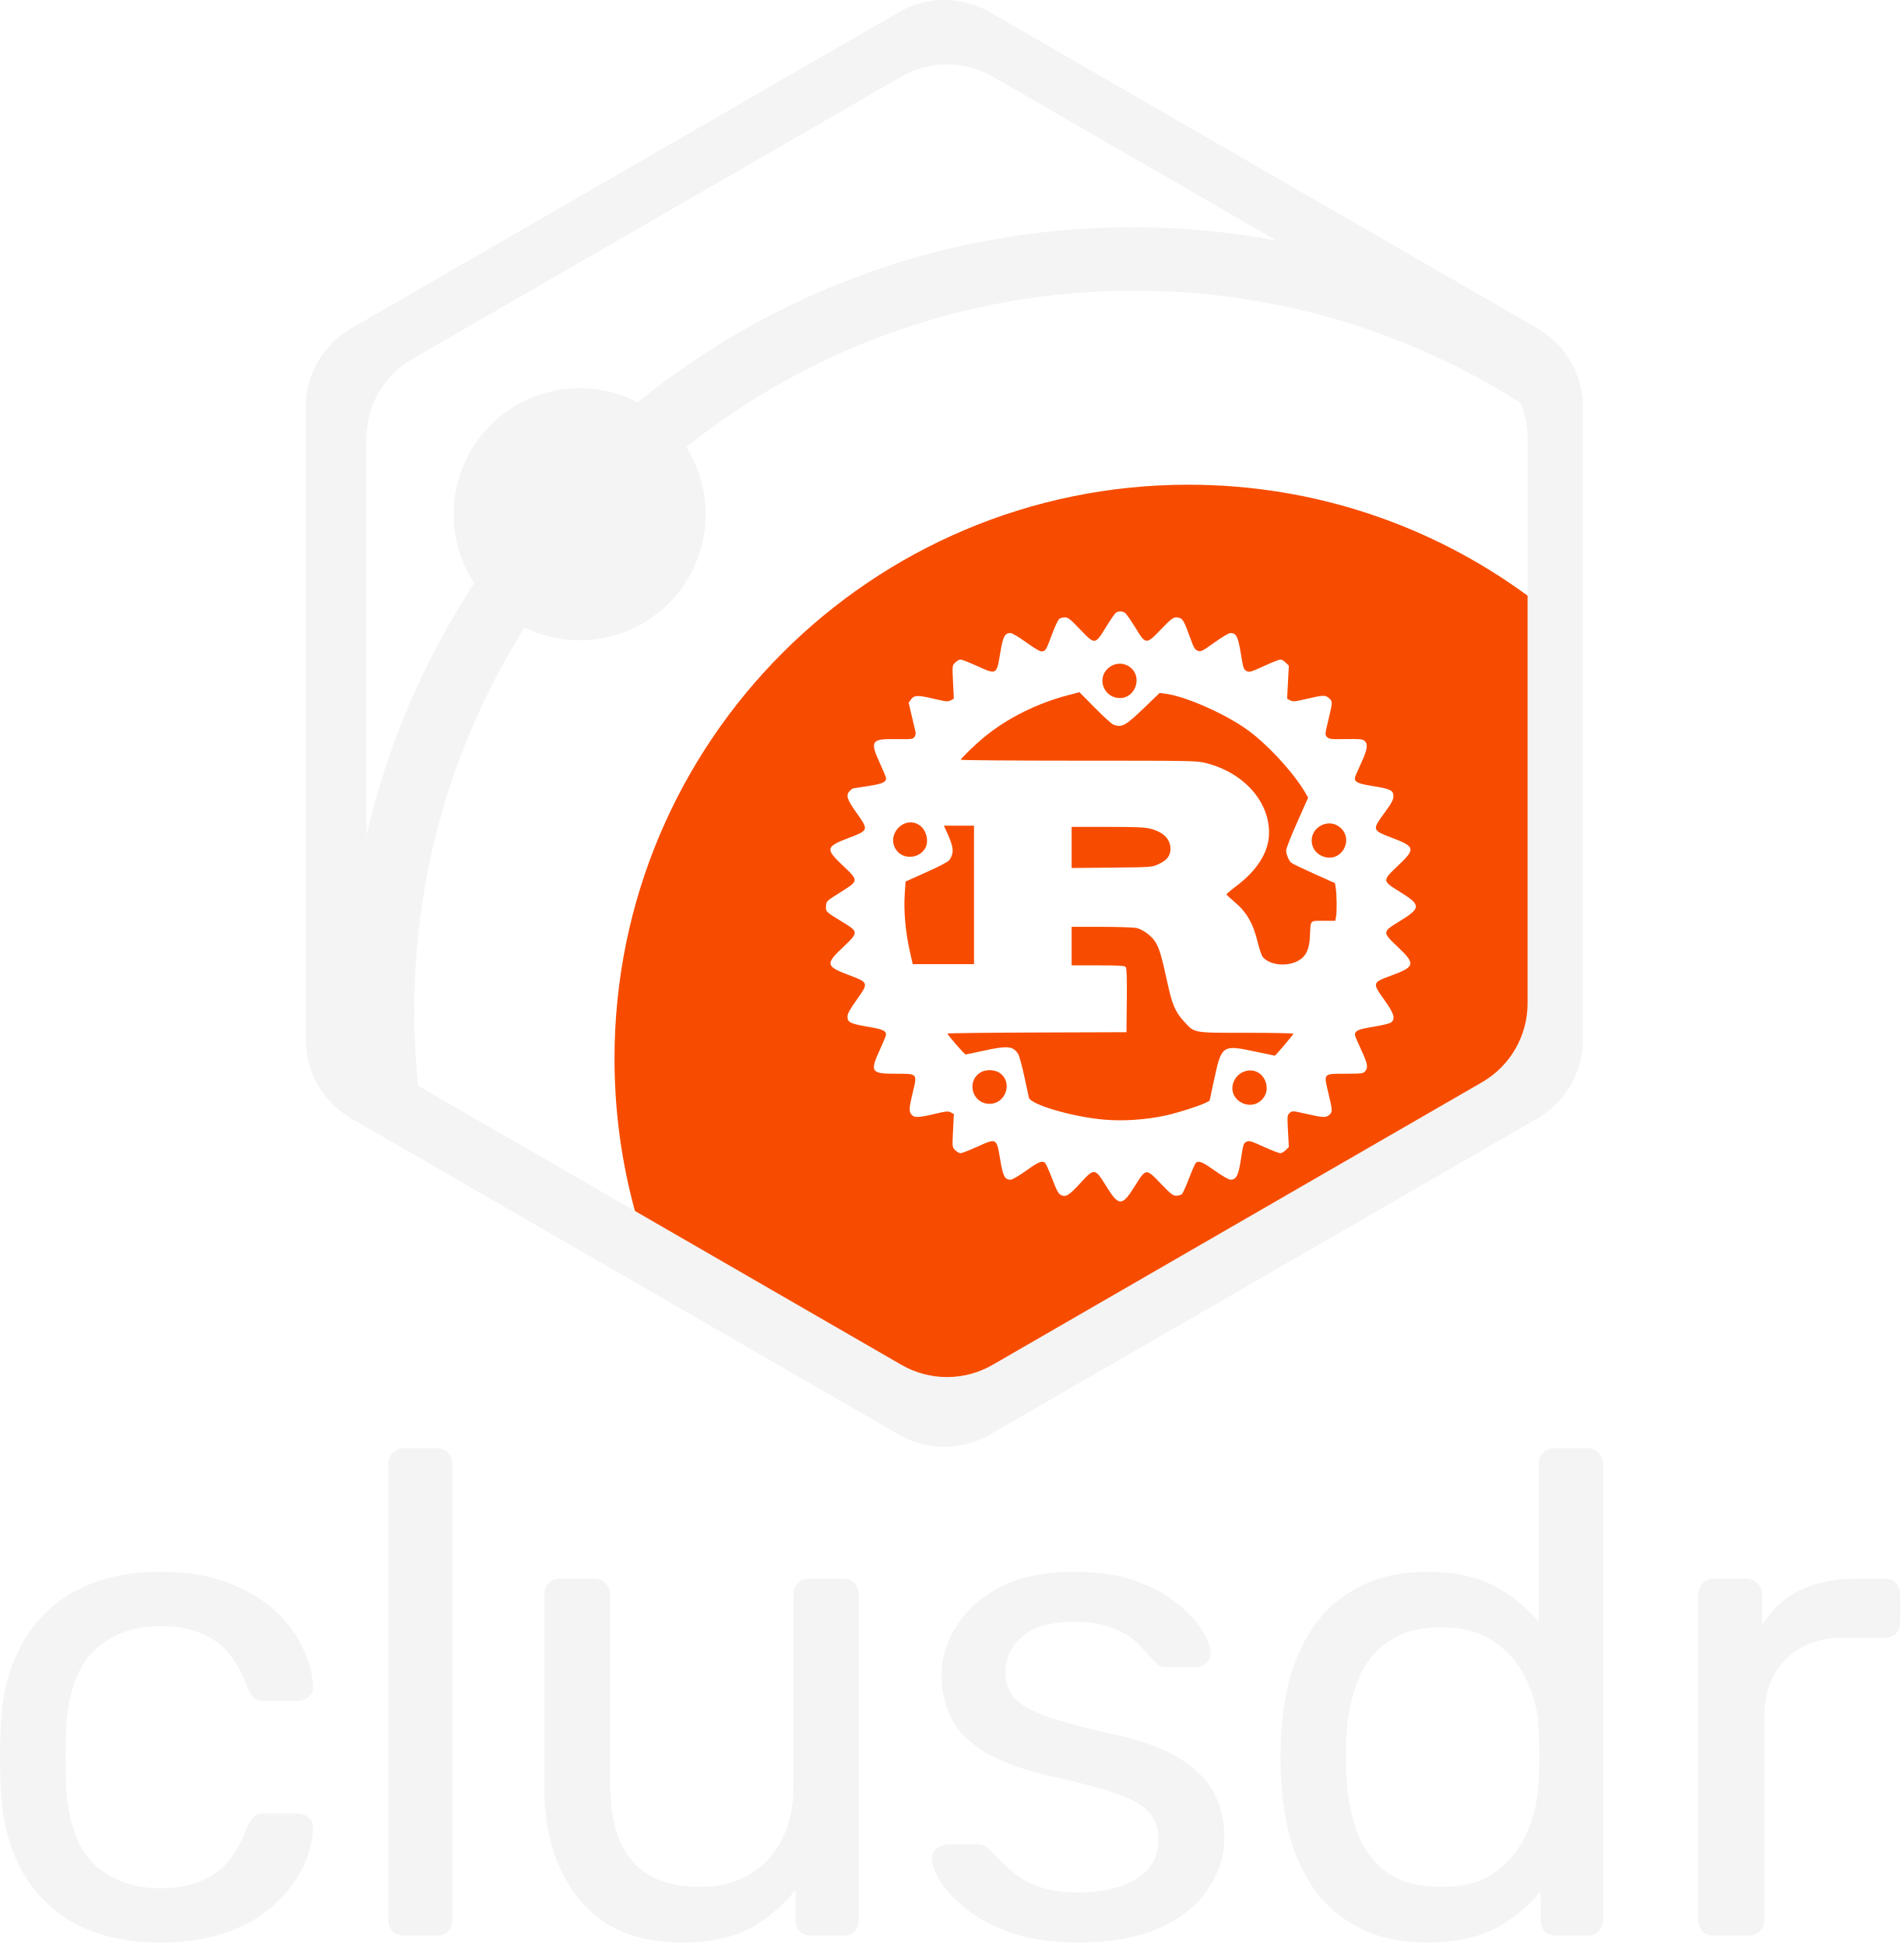
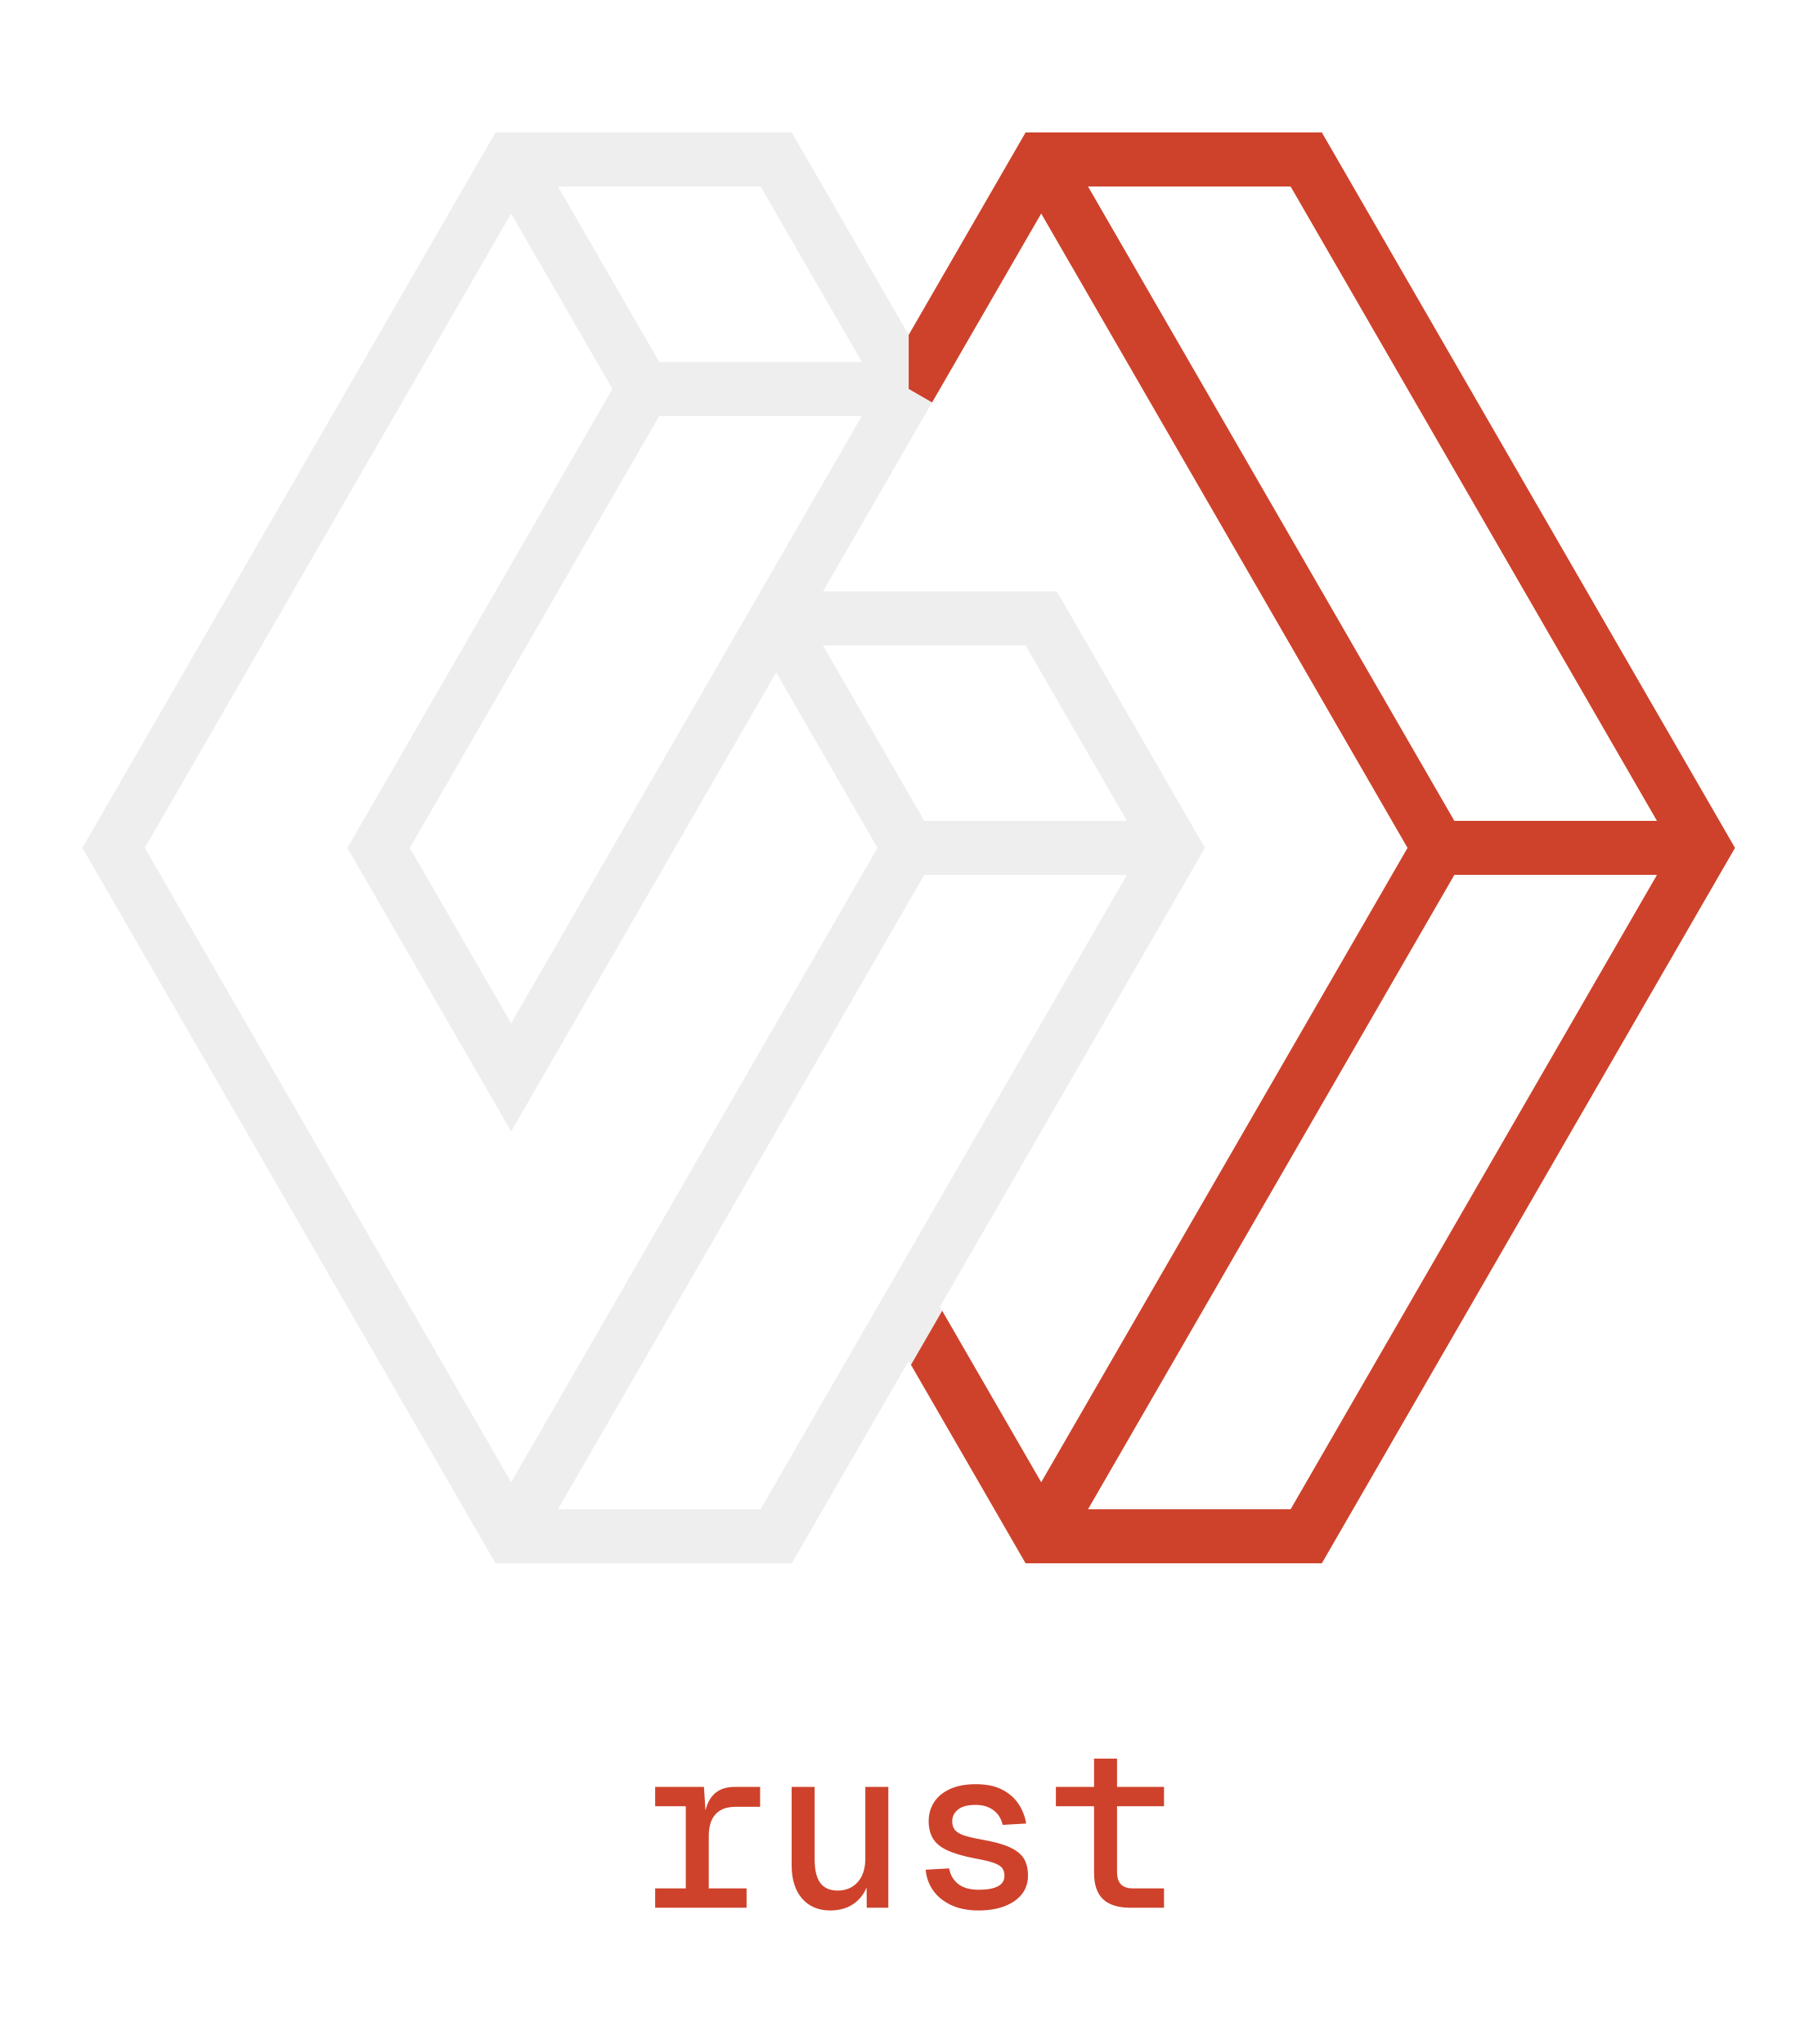
- <svg xmlns="http://www.w3.org/2000/svg" width="355" height="363" viewBox="0 0 355 363" fill="none">
-   <path fill-rule="evenodd" clip-rule="evenodd" d="M167.578 2.277C172.838 -0.759 179.318 -0.759 184.578 2.277L286.656 61.213C291.916 64.25 295.156 69.862 295.156 75.936V193.805C295.156 199.878 291.916 205.491 286.656 208.528L184.578 267.463C179.318 270.5 172.838 270.5 167.578 267.463L65.5 208.528C60.24 205.491 57 199.878 57 193.805V75.936C57 69.862 60.24 64.25 65.5 61.213L167.578 2.277ZM185.078 14.277C179.818 11.241 173.338 11.241 168.078 14.277L76.825 66.963C71.565 70 68.325 75.612 68.325 81.686V187.055C68.325 193.128 71.565 198.741 76.825 201.778L168.078 254.463C173.338 257.5 179.818 257.5 185.078 254.463L276.331 201.778C281.591 198.741 284.831 193.128 284.831 187.055V81.686C284.831 75.612 281.591 70 276.331 66.963L185.078 14.277Z" fill="#f4f4f4" />
-   <path d="M29.824 362.16C23.765 362.16 18.517 361.008 14.08 358.704C9.728 356.315 6.357 352.944 3.968 348.592C1.579 344.155 0.299 338.864 0.128 332.72C0.043 331.44 0 329.733 0 327.6C0 325.467 0.043 323.76 0.128 322.48C0.299 316.336 1.579 311.088 3.968 306.736C6.357 302.299 9.728 298.928 14.08 296.624C18.517 294.235 23.765 293.04 29.824 293.04C34.773 293.04 38.997 293.723 42.496 295.088C46.08 296.453 49.024 298.203 51.328 300.336C53.632 302.469 55.339 304.773 56.448 307.248C57.643 309.723 58.283 312.069 58.368 314.288C58.453 315.141 58.197 315.824 57.6 316.336C57.003 316.848 56.277 317.104 55.424 317.104H49.28C48.427 317.104 47.787 316.933 47.36 316.592C46.933 316.165 46.507 315.483 46.08 314.544C44.544 310.363 42.453 307.419 39.808 305.712C37.163 304.005 33.877 303.152 29.952 303.152C24.832 303.152 20.651 304.731 17.408 307.888C14.251 311.045 12.544 316.123 12.288 323.12C12.203 326.192 12.203 329.179 12.288 332.08C12.544 339.163 14.251 344.283 17.408 347.44C20.651 350.512 24.832 352.048 29.952 352.048C33.877 352.048 37.163 351.195 39.808 349.488C42.453 347.781 44.544 344.837 46.08 340.656C46.507 339.717 46.933 339.077 47.36 338.736C47.787 338.309 48.427 338.096 49.28 338.096H55.424C56.277 338.096 57.003 338.352 57.6 338.864C58.197 339.376 58.453 340.059 58.368 340.912C58.283 342.704 57.899 344.539 57.216 346.416C56.533 348.293 55.424 350.213 53.888 352.176C52.437 354.053 50.603 355.76 48.384 357.296C46.165 358.747 43.477 359.941 40.32 360.88C37.248 361.733 33.749 362.16 29.824 362.16Z" fill="#f4f4f4" />
-   <path d="M75.361 360.88C74.508 360.88 73.782 360.624 73.185 360.112C72.673 359.515 72.417 358.789 72.417 357.936V272.944C72.417 272.091 72.673 271.408 73.185 270.896C73.782 270.299 74.508 270 75.361 270H81.377C82.316 270 83.041 270.299 83.553 270.896C84.065 271.408 84.321 272.091 84.321 272.944V357.936C84.321 358.789 84.065 359.515 83.553 360.112C83.041 360.624 82.316 360.88 81.377 360.88H75.361Z" fill="#f4f4f4" />
-   <path d="M126.966 362.16C121.505 362.16 116.854 360.965 113.014 358.576C109.259 356.101 106.401 352.688 104.438 348.336C102.475 343.984 101.494 338.992 101.494 333.36V297.264C101.494 296.411 101.75 295.728 102.262 295.216C102.859 294.619 103.585 294.32 104.438 294.32H110.838C111.691 294.32 112.374 294.619 112.886 295.216C113.483 295.728 113.782 296.411 113.782 297.264V332.72C113.782 345.435 119.329 351.792 130.422 351.792C135.713 351.792 139.937 350.128 143.094 346.8C146.337 343.387 147.958 338.693 147.958 332.72V297.264C147.958 296.411 148.214 295.728 148.726 295.216C149.323 294.619 150.049 294.32 150.902 294.32H157.174C158.113 294.32 158.838 294.619 159.35 295.216C159.862 295.728 160.118 296.411 160.118 297.264V357.936C160.118 358.789 159.862 359.515 159.35 360.112C158.838 360.624 158.113 360.88 157.174 360.88H151.286C150.433 360.88 149.707 360.624 149.11 360.112C148.598 359.515 148.342 358.789 148.342 357.936V352.304C146.038 355.291 143.222 357.68 139.894 359.472C136.651 361.264 132.342 362.16 126.966 362.16Z" fill="#f4f4f4" />
-   <path d="M200.894 362.16C196.115 362.16 192.019 361.563 188.606 360.368C185.193 359.173 182.419 357.723 180.286 356.016C178.153 354.309 176.531 352.603 175.422 350.896C174.398 349.189 173.843 347.824 173.758 346.8C173.673 345.861 173.971 345.136 174.654 344.624C175.337 344.112 176.019 343.856 176.702 343.856H182.334C182.846 343.856 183.23 343.941 183.486 344.112C183.827 344.197 184.254 344.539 184.766 345.136C185.875 346.331 187.113 347.525 188.478 348.72C189.843 349.915 191.507 350.896 193.47 351.664C195.518 352.432 198.035 352.816 201.022 352.816C205.374 352.816 208.958 352.005 211.774 350.384C214.59 348.677 215.998 346.203 215.998 342.96C215.998 340.827 215.401 339.12 214.206 337.84C213.097 336.56 211.049 335.408 208.062 334.384C205.161 333.36 201.15 332.293 196.03 331.184C190.91 329.989 186.857 328.539 183.87 326.832C180.883 325.04 178.75 322.949 177.47 320.56C176.19 318.085 175.55 315.312 175.55 312.24C175.55 309.083 176.489 306.053 178.366 303.152C180.243 300.165 182.974 297.733 186.558 295.856C190.227 293.979 194.793 293.04 200.254 293.04C204.691 293.04 208.489 293.595 211.646 294.704C214.803 295.813 217.406 297.221 219.454 298.928C221.502 300.549 223.038 302.171 224.062 303.792C225.086 305.413 225.641 306.779 225.726 307.888C225.811 308.741 225.555 309.467 224.958 310.064C224.361 310.576 223.678 310.832 222.91 310.832H217.534C216.937 310.832 216.425 310.704 215.998 310.448C215.657 310.192 215.315 309.893 214.974 309.552C214.121 308.443 213.097 307.333 211.902 306.224C210.793 305.115 209.299 304.219 207.422 303.536C205.63 302.768 203.241 302.384 200.254 302.384C195.987 302.384 192.787 303.28 190.654 305.072C188.521 306.864 187.454 309.125 187.454 311.856C187.454 313.477 187.923 314.928 188.862 316.208C189.801 317.488 191.593 318.64 194.238 319.664C196.883 320.688 200.809 321.797 206.014 322.992C211.646 324.101 216.083 325.595 219.326 327.472C222.569 329.349 224.873 331.525 226.238 334C227.603 336.475 228.286 339.333 228.286 342.576C228.286 346.16 227.219 349.445 225.086 352.432C223.038 355.419 219.966 357.808 215.87 359.6C211.859 361.307 206.867 362.16 200.894 362.16Z" fill="#f4f4f4" />
-   <path d="M266.144 362.16C261.451 362.16 257.397 361.349 253.984 359.728C250.571 358.021 247.755 355.76 245.536 352.944C243.403 350.043 241.781 346.757 240.672 343.088C239.648 339.419 239.051 335.536 238.88 331.44C238.795 330.075 238.752 328.795 238.752 327.6C238.752 326.405 238.795 325.125 238.88 323.76C239.051 319.749 239.648 315.909 240.672 312.24C241.781 308.571 243.403 305.285 245.536 302.384C247.755 299.483 250.571 297.221 253.984 295.6C257.397 293.893 261.451 293.04 266.144 293.04C271.179 293.04 275.36 293.936 278.688 295.728C282.016 297.52 284.747 299.739 286.88 302.384V272.944C286.88 272.091 287.136 271.408 287.648 270.896C288.245 270.299 288.971 270 289.824 270H295.968C296.821 270 297.504 270.299 298.016 270.896C298.613 271.408 298.912 272.091 298.912 272.944V357.936C298.912 358.789 298.613 359.515 298.016 360.112C297.504 360.624 296.821 360.88 295.968 360.88H290.208C289.269 360.88 288.544 360.624 288.032 360.112C287.52 359.515 287.264 358.789 287.264 357.936V352.56C285.131 355.291 282.357 357.595 278.944 359.472C275.531 361.264 271.264 362.16 266.144 362.16ZM268.832 351.792C273.099 351.792 276.512 350.811 279.072 348.848C281.632 346.885 283.552 344.411 284.832 341.424C286.112 338.352 286.795 335.237 286.88 332.08C286.965 330.715 287.008 329.093 287.008 327.216C287.008 325.253 286.965 323.589 286.88 322.224C286.795 319.237 286.069 316.293 284.704 313.392C283.424 310.491 281.461 308.101 278.816 306.224C276.256 304.347 272.928 303.408 268.832 303.408C264.48 303.408 261.024 304.389 258.464 306.352C255.904 308.229 254.069 310.747 252.96 313.904C251.851 316.976 251.211 320.304 251.04 323.888C250.955 326.363 250.955 328.837 251.04 331.312C251.211 334.896 251.851 338.267 252.96 341.424C254.069 344.496 255.904 347.013 258.464 348.976C261.024 350.853 264.48 351.792 268.832 351.792Z" fill="#f4f4f4" />
-   <path d="M319.613 360.88C318.76 360.88 318.034 360.624 317.437 360.112C316.925 359.515 316.669 358.789 316.669 357.936V297.392C316.669 296.539 316.925 295.813 317.437 295.216C318.034 294.619 318.76 294.32 319.613 294.32H325.501C326.354 294.32 327.08 294.619 327.677 295.216C328.274 295.813 328.573 296.539 328.573 297.392V303.024C330.28 300.123 332.626 297.947 335.613 296.496C338.6 295.045 342.184 294.32 346.365 294.32H351.485C352.338 294.32 353.021 294.619 353.533 295.216C354.045 295.728 354.301 296.411 354.301 297.264V302.512C354.301 303.365 354.045 304.048 353.533 304.56C353.021 305.072 352.338 305.328 351.485 305.328H343.805C339.197 305.328 335.57 306.693 332.925 309.424C330.28 312.069 328.957 315.696 328.957 320.304V357.936C328.957 358.789 328.658 359.515 328.061 360.112C327.464 360.624 326.738 360.88 325.885 360.88H319.613Z" fill="#f4f4f4" />
-   <path d="M205.487 172.8C208.606 172.802 211.526 172.904 211.973 173.027C213.186 173.364 214.619 174.416 215.354 175.509C216.126 176.658 216.577 178.153 217.647 183.103C218.551 187.288 219.133 188.654 220.762 190.435C222.779 192.64 222.31 192.554 232.387 192.554C237.21 192.554 241.155 192.631 241.159 192.726C241.159 192.895 237.838 196.817 237.692 196.819C237.651 196.819 235.915 196.457 233.835 196.013C227.961 194.76 227.749 194.907 226.401 201.196L225.534 205.237L224.751 205.622C223.445 206.267 219.201 207.592 217.001 208.046C213.364 208.794 209.407 209.044 205.929 208.751C199.999 208.248 192.149 205.95 191.842 204.626C191.777 204.344 191.381 202.526 190.966 200.584C190.549 198.643 190.042 196.801 189.839 196.49C188.867 195.009 187.845 194.917 183.347 195.91C181.645 196.288 180.16 196.594 180.044 196.595C179.831 196.595 176.669 192.943 176.669 192.697C176.676 192.62 184.181 192.531 193.354 192.5L210.037 192.443L210.098 186.521C210.141 182.341 210.082 180.508 209.899 180.291C209.697 180.047 208.62 179.983 204.729 179.983H199.812V172.8H205.487Z" fill="#F74C00" />
-   <path d="M230.137 201.447C231.006 199.656 233.316 199.009 234.85 200.132C236.15 201.084 236.582 203.065 235.777 204.386C233.661 207.852 228.369 205.096 230.137 201.447Z" fill="#F74C00" />
-   <path d="M182.839 199.933C183.746 199.38 185.34 199.391 186.265 199.955C188.917 201.571 187.645 205.802 184.507 205.799C181.29 205.799 180.097 201.605 182.839 199.933Z" fill="#F74C00" />
-   <path d="M204.148 131.97C205.73 133.571 207.279 134.977 207.592 135.095C209.187 135.701 209.842 135.337 213.486 131.829L216.223 129.191L217.382 129.346C221.016 129.827 228.243 132.998 232.396 135.934C236.212 138.632 241.285 144.127 243.446 147.905L243.908 148.715L241.86 153.324C240.734 155.859 239.812 158.2 239.812 158.526C239.812 159.281 240.308 160.474 240.784 160.868C240.985 161.036 242.897 161.956 245.032 162.912L248.912 164.652L249.065 165.639C249.263 166.923 249.288 170.079 249.109 170.976L248.97 171.677H246.755C244.185 171.677 244.383 171.448 244.244 174.596C244.143 176.878 243.591 178.14 242.335 178.957C240.29 180.29 236.912 180.048 235.479 178.467C235.259 178.222 234.832 177.001 234.528 175.751C233.642 172.095 232.453 170.045 230.062 168.047C229.307 167.418 228.691 166.83 228.689 166.739C228.689 166.652 229.519 165.953 230.534 165.189C234.231 162.405 236.357 159.164 236.59 155.954C237.036 149.83 232.153 144.123 224.89 142.272C223.168 141.834 222.431 141.82 201.127 141.82C189.054 141.82 179.171 141.742 179.141 141.646C179.141 141.42 181.828 138.814 183.411 137.507C187.759 133.916 193.405 131.091 199.254 129.583L201.275 129.059L204.148 131.97Z" fill="#F74C00" />
-   <path d="M181.613 179.76H170.189L169.737 177.796C168.846 173.929 168.471 169.927 168.695 166.65L168.853 164.349L172.779 162.589C175.243 161.486 176.827 160.645 177.031 160.333C177.924 158.972 177.84 158 176.586 155.234L176.001 153.943H181.611L181.613 179.76Z" fill="#F74C00" />
-   <path d="M206.507 154.166C211.735 154.166 213.485 154.24 214.497 154.504C216.942 155.14 218.234 156.434 218.237 158.247C218.239 159.579 217.58 160.412 215.941 161.151C214.782 161.676 214.597 161.688 207.285 161.76L199.812 161.832V154.166H206.507Z" fill="#F74C00" />
-   <path d="M246.344 153.889C247.354 153.373 248.513 153.392 249.405 153.936C252.868 156.044 250.185 161.234 246.478 159.595C244.003 158.501 243.923 155.121 246.344 153.889Z" fill="#F74C00" />
-   <path d="M167.011 158.326C165.251 155.483 168.641 152.011 171.409 153.823C172.733 154.69 173.275 156.866 172.492 158.174C171.283 160.198 168.221 160.283 167.011 158.326Z" fill="#F74C00" />
-   <path d="M206.52 124.682C207.688 123.565 209.36 123.428 210.651 124.347C213.086 126.077 211.792 130.147 208.808 130.147C205.91 130.147 204.452 126.661 206.52 124.682Z" fill="#F74C00" />
-   <path fill-rule="evenodd" clip-rule="evenodd" d="M221.578 90.37C245.243 90.37 267.113 98.054 284.831 111.061V187.055C284.831 193.128 281.591 198.741 276.331 201.777L185.078 254.463C179.818 257.5 173.338 257.5 168.078 254.463L118.391 225.775C115.906 216.73 114.578 207.205 114.578 197.37C114.578 138.276 162.484 90.37 221.578 90.37ZM209.696 114.206C209.183 113.931 208.578 113.931 208.105 114.208C207.906 114.324 207.07 115.521 206.247 116.869C204.183 120.255 204.16 120.257 201.387 117.342C199.582 115.445 199.146 115.097 198.565 115.102C198.187 115.103 197.709 115.232 197.503 115.387C197.296 115.542 196.716 116.772 196.21 118.122C195.052 121.216 194.996 121.315 194.354 121.439C193.959 121.513 193.199 121.089 191.376 119.781C190.03 118.815 188.709 118.024 188.441 118.024C187.331 118.025 187.018 118.631 186.489 121.806C185.818 125.842 185.84 125.828 182.198 124.176C180.727 123.509 179.333 122.964 179.099 122.964C178.864 122.964 178.417 123.216 178.109 123.524C177.549 124.084 177.548 124.088 177.701 127.173L177.854 130.263L177.27 130.575C176.752 130.852 176.395 130.819 174.101 130.276C171.107 129.57 170.474 129.589 169.868 130.405L169.424 131.001L170.02 133.548C170.346 134.949 170.66 136.298 170.72 136.545C170.777 136.791 170.677 137.185 170.496 137.421C170.197 137.806 169.879 137.843 167.106 137.8C162.417 137.726 162.152 138.128 164.088 142.354C164.705 143.695 165.21 144.915 165.21 145.062C165.21 145.833 164.593 146.113 161.946 146.545C160.465 146.786 159.178 146.983 159.085 146.983C158.992 146.984 158.715 147.186 158.469 147.433C157.663 148.237 157.892 148.993 159.719 151.569C161.995 154.779 161.991 154.792 158.23 156.228C153.954 157.862 153.867 158.265 157.123 161.35C160.155 164.223 160.16 164.182 156.727 166.338C154.126 167.969 154.086 168.008 154.02 168.894C153.94 169.97 153.959 169.989 157.063 171.884C160.134 173.757 160.134 173.814 157.121 176.662C153.88 179.725 153.979 180.172 158.259 181.785C161.998 183.195 162.003 183.212 159.723 186.421C158.431 188.24 158.019 188.998 158.019 189.56C158.019 190.611 158.567 190.879 161.838 191.428C164.595 191.892 165.21 192.164 165.21 192.924C165.21 193.08 164.704 194.309 164.086 195.654C162.163 199.839 162.382 200.188 166.934 200.188C171.174 200.187 171.061 200.059 170.147 203.878C169.459 206.757 169.449 207.308 170.072 207.93C170.549 208.407 171.449 208.355 174.262 207.682C176.411 207.17 176.788 207.134 177.286 207.399L177.854 207.704L177.701 210.792C177.548 213.88 177.549 213.882 178.109 214.443C178.417 214.753 178.871 215.003 179.112 215.003C179.355 215.002 180.749 214.462 182.212 213.797C185.842 212.15 185.82 212.137 186.49 216.16C187.021 219.349 187.33 219.941 188.463 219.941C188.744 219.941 190.037 219.185 191.336 218.259C193.619 216.632 194.211 216.377 194.819 216.764C194.976 216.863 195.585 218.199 196.172 219.732C197.035 221.988 197.35 222.577 197.831 222.806C198.745 223.244 199.31 222.891 201.459 220.554C204.053 217.73 204.16 217.744 206.278 221.173C208.618 224.959 209.224 224.951 211.622 221.097C213.688 217.776 213.664 217.777 216.457 220.692C218.313 222.626 218.708 222.936 219.333 222.936C219.732 222.935 220.209 222.785 220.391 222.602C220.575 222.418 221.182 221.067 221.739 219.598C222.297 218.129 222.876 216.848 223.025 216.753C223.616 216.378 224.228 216.641 226.508 218.259C227.85 219.211 229.113 219.943 229.413 219.943C230.528 219.943 230.93 219.152 231.393 216.046C231.788 213.397 231.869 213.143 232.391 212.879C232.903 212.619 233.211 212.707 235.616 213.799C237.079 214.461 238.475 215.003 238.717 215.003C238.959 215.003 239.419 214.744 239.735 214.426L240.313 213.851L240.155 210.887C240.003 208.06 240.017 207.906 240.468 207.498C240.932 207.079 240.981 207.081 243.578 207.674C246.722 208.391 247.31 208.41 247.9 207.82C248.478 207.245 248.471 207.117 247.682 203.789C246.796 200.055 246.677 200.188 250.934 200.188C253.836 200.188 254.159 200.147 254.529 199.739C255.147 199.058 255 198.276 253.759 195.632C253.132 194.301 252.624 193.091 252.627 192.938C252.648 192.153 253.266 191.884 256.124 191.42C257.873 191.137 259.181 190.81 259.418 190.595C260.212 189.879 259.92 188.946 258.107 186.406C255.835 183.224 255.846 183.194 259.483 181.854C263.839 180.251 263.964 179.716 260.704 176.621C257.685 173.755 257.683 173.77 260.99 171.742C264.988 169.29 264.994 168.738 261.061 166.298C257.678 164.201 257.68 164.23 260.712 161.354C263.963 158.267 263.876 157.862 259.599 156.228C255.824 154.785 255.811 154.75 258.105 151.604C259.471 149.731 259.811 149.11 259.811 148.468C259.811 147.345 259.307 147.094 255.995 146.56C253.229 146.113 252.619 145.842 252.619 145.056C252.62 144.905 253.126 143.702 253.744 142.381C254.954 139.792 255.123 138.754 254.438 138.136C254.07 137.803 253.579 137.755 250.94 137.799C248.181 137.845 247.828 137.805 247.445 137.421C247.027 137.002 247.033 136.942 247.685 134.22C248.485 130.886 248.489 130.804 247.831 130.187C247.163 129.559 246.745 129.569 243.68 130.29C241.446 130.816 241.076 130.851 240.568 130.58L239.991 130.271L240.311 124.115L239.734 123.54C239.417 123.222 238.968 122.964 238.734 122.964C238.502 122.964 237.113 123.514 235.651 124.186C233.211 125.308 232.948 125.382 232.42 125.106C231.894 124.831 231.805 124.558 231.355 121.815C230.837 118.642 230.515 118.024 229.388 118.024C229.12 118.025 227.793 118.819 226.44 119.79C224.218 121.385 223.92 121.536 223.366 121.343C222.908 121.183 222.642 120.836 222.316 119.969C222.076 119.331 221.613 118.103 221.289 117.239C220.634 115.496 220.268 115.105 219.286 115.105C218.738 115.106 218.243 115.5 216.465 117.344C213.669 120.244 213.66 120.243 211.604 116.875C210.783 115.529 209.924 114.328 209.696 114.206Z" fill="#F74C00" />
-   <path d="M211.078 42.37C220.283 42.37 229.288 43.221 238.022 44.845L276.331 66.963C279.606 68.854 282.097 71.743 283.512 75.12C262.702 61.87 237.998 54.191 211.5 54.191C179.921 54.191 150.89 65.096 127.963 83.343C130.252 86.969 131.578 91.265 131.578 95.87C131.578 108.849 121.057 119.37 108.078 119.37C104.395 119.37 100.911 118.522 97.809 117.012C84.782 137.701 77.244 162.194 77.244 188.448C77.244 193.172 77.489 197.838 77.965 202.436L76.825 201.777C71.565 198.741 68.325 193.128 68.325 187.055V155.802C72.25 138.791 79.138 122.914 88.415 108.741C85.99 105.044 84.578 100.622 84.578 95.87C84.578 82.891 95.099 72.37 108.078 72.37C111.979 72.37 115.657 73.321 118.895 75.003C144.07 54.596 176.146 42.37 211.078 42.37Z" fill="#f4f4f4" />
+ <svg xmlns="http://www.w3.org/2000/svg" width="240" height="270" viewBox="0 0 240 270" fill="none">
+   <g transform="translate(120.00 112.00) scale(1.75)">
+     <defs>
+       <clipPath id="mi6">
+         <path d="M-400 -400H400V400H-400ZM0.000 -300.000L0.000 -34.641L10.000 -28.868L30.000 0.000L16.500 23.383L8.526 24.553L-18.388 71.170L-18.388 300.000L300.000 300.000L300.000 -300.000Z" clip-rule="evenodd" />
+       </clipPath>
+       <clipPath id="ma6">
+         <path d="M0.000 -300.000L0.000 -34.641L10.000 -28.868L30.000 0.000L16.500 23.383L8.526 24.553L-18.388 71.170L-18.388 300.000L300.000 300.000L300.000 -300.000Z" />
+       </clipPath>
+     </defs>
+     <path d="M-30.000 -51.962 L-20.000 -34.641 M-30.000 51.962 L0.000 0.000 L-10.000 -17.321 M-10.000 -17.321 L10.000 -17.321 L20.000 0.000 L-10.000 51.962 L-30.000 51.962 L-60.000 0.000 L-30.000 -51.962 L-10.000 -51.962 L0.000 -34.641 M0.000 -34.641 L-20.000 -34.641 L-40.000 0.000 L-30.000 17.321 L10.000 -51.962 L30.000 -51.962 L60.000 0.000 L30.000 51.962 L10.000 51.962 L0.000 34.641 M0.000 0.000 L20.000 0.000 M10.000 -51.962 L40.000 0.000 L10.000 51.962 M40.000 0.000 L60.000 0.000" stroke="#eeeeee" clip-path="url(#mi6)" fill="none" stroke-width="4.080" stroke-linejoin="miter" stroke-miterlimit="4" stroke-linecap="butt" />
+     <path d="M-30.000 -51.962 L-20.000 -34.641 M-30.000 51.962 L0.000 0.000 L-10.000 -17.321 M-10.000 -17.321 L10.000 -17.321 L20.000 0.000 L-10.000 51.962 L-30.000 51.962 L-60.000 0.000 L-30.000 -51.962 L-10.000 -51.962 L0.000 -34.641 M0.000 -34.641 L-20.000 -34.641 L-40.000 0.000 L-30.000 17.321 L10.000 -51.962 L30.000 -51.962 L60.000 0.000 L30.000 51.962 L10.000 51.962 L0.000 34.641 M0.000 0.000 L20.000 0.000 M10.000 -51.962 L40.000 0.000 L10.000 51.962 M40.000 0.000 L60.000 0.000" stroke="#CE422B" clip-path="url(#ma6)" fill="none" stroke-width="4.080" stroke-linejoin="miter" stroke-miterlimit="4" stroke-linecap="butt" />
+   </g>
+   <path fill="#CE422B" d="M86.52 252.0V249.444H91.962L90.564 250.818V237.198L91.962 238.596H86.52V236.04H92.964L93.246 240.492L92.97 240.276Q93.192 238.152 94.197 237.096Q95.202 236.04 96.996 236.04H100.38V238.668H97.116Q95.958 238.668 95.181 239.109Q94.404 239.55 94.002 240.399Q93.6 241.248 93.6 242.52V250.818L92.226 249.444H98.592V252.0ZM109.632 252.36Q107.298 252.36 105.921 250.785Q104.544 249.21 104.544 246.372V236.04H107.58V245.568Q107.58 247.728 108.333 248.73Q109.086 249.732 110.622 249.732Q112.272 249.732 113.274 248.61Q114.276 247.488 114.276 245.472V236.04H117.312V252.0H114.462L114.432 247.836L114.852 248.016Q114.42 250.092 113.067 251.226Q111.714 252.36 109.632 252.36ZM129.252 252.36Q127.098 252.36 125.58 251.637Q124.062 250.914 123.216 249.696Q122.37 248.478 122.244 246.978L125.34 246.804Q125.586 248.112 126.549 248.868Q127.512 249.624 129.264 249.624Q130.908 249.624 131.778 249.171Q132.648 248.718 132.648 247.776Q132.648 247.164 132.351 246.765Q132.054 246.366 131.232 246.075Q130.41 245.784 128.808 245.496Q126.456 245.046 125.112 244.422Q123.768 243.798 123.204 242.853Q122.64 241.908 122.64 240.564Q122.64 239.178 123.342 238.077Q124.044 236.976 125.433 236.328Q126.822 235.68 128.856 235.68Q130.98 235.68 132.366 236.409Q133.752 237.138 134.523 238.317Q135.294 239.496 135.516 240.876L132.408 241.056Q132.246 240.282 131.787 239.691Q131.328 239.1 130.587 238.758Q129.846 238.416 128.844 238.416Q127.248 238.416 126.498 239.043Q125.748 239.67 125.748 240.564Q125.748 241.29 126.111 241.731Q126.474 242.172 127.317 242.451Q128.16 242.73 129.6 242.988Q132.018 243.402 133.35 244.014Q134.682 244.626 135.219 245.523Q135.756 246.42 135.756 247.752Q135.756 249.192 134.934 250.221Q134.112 251.25 132.648 251.805Q131.184 252.36 129.252 252.36ZM149.292 252.0Q146.85 252.0 145.665 250.869Q144.48 249.738 144.48 247.404V232.302H147.516V247.272Q147.516 248.382 148.035 248.913Q148.554 249.444 149.616 249.444H153.72V252.0ZM139.44 238.596V236.04H153.72V238.596Z" />
</svg>
